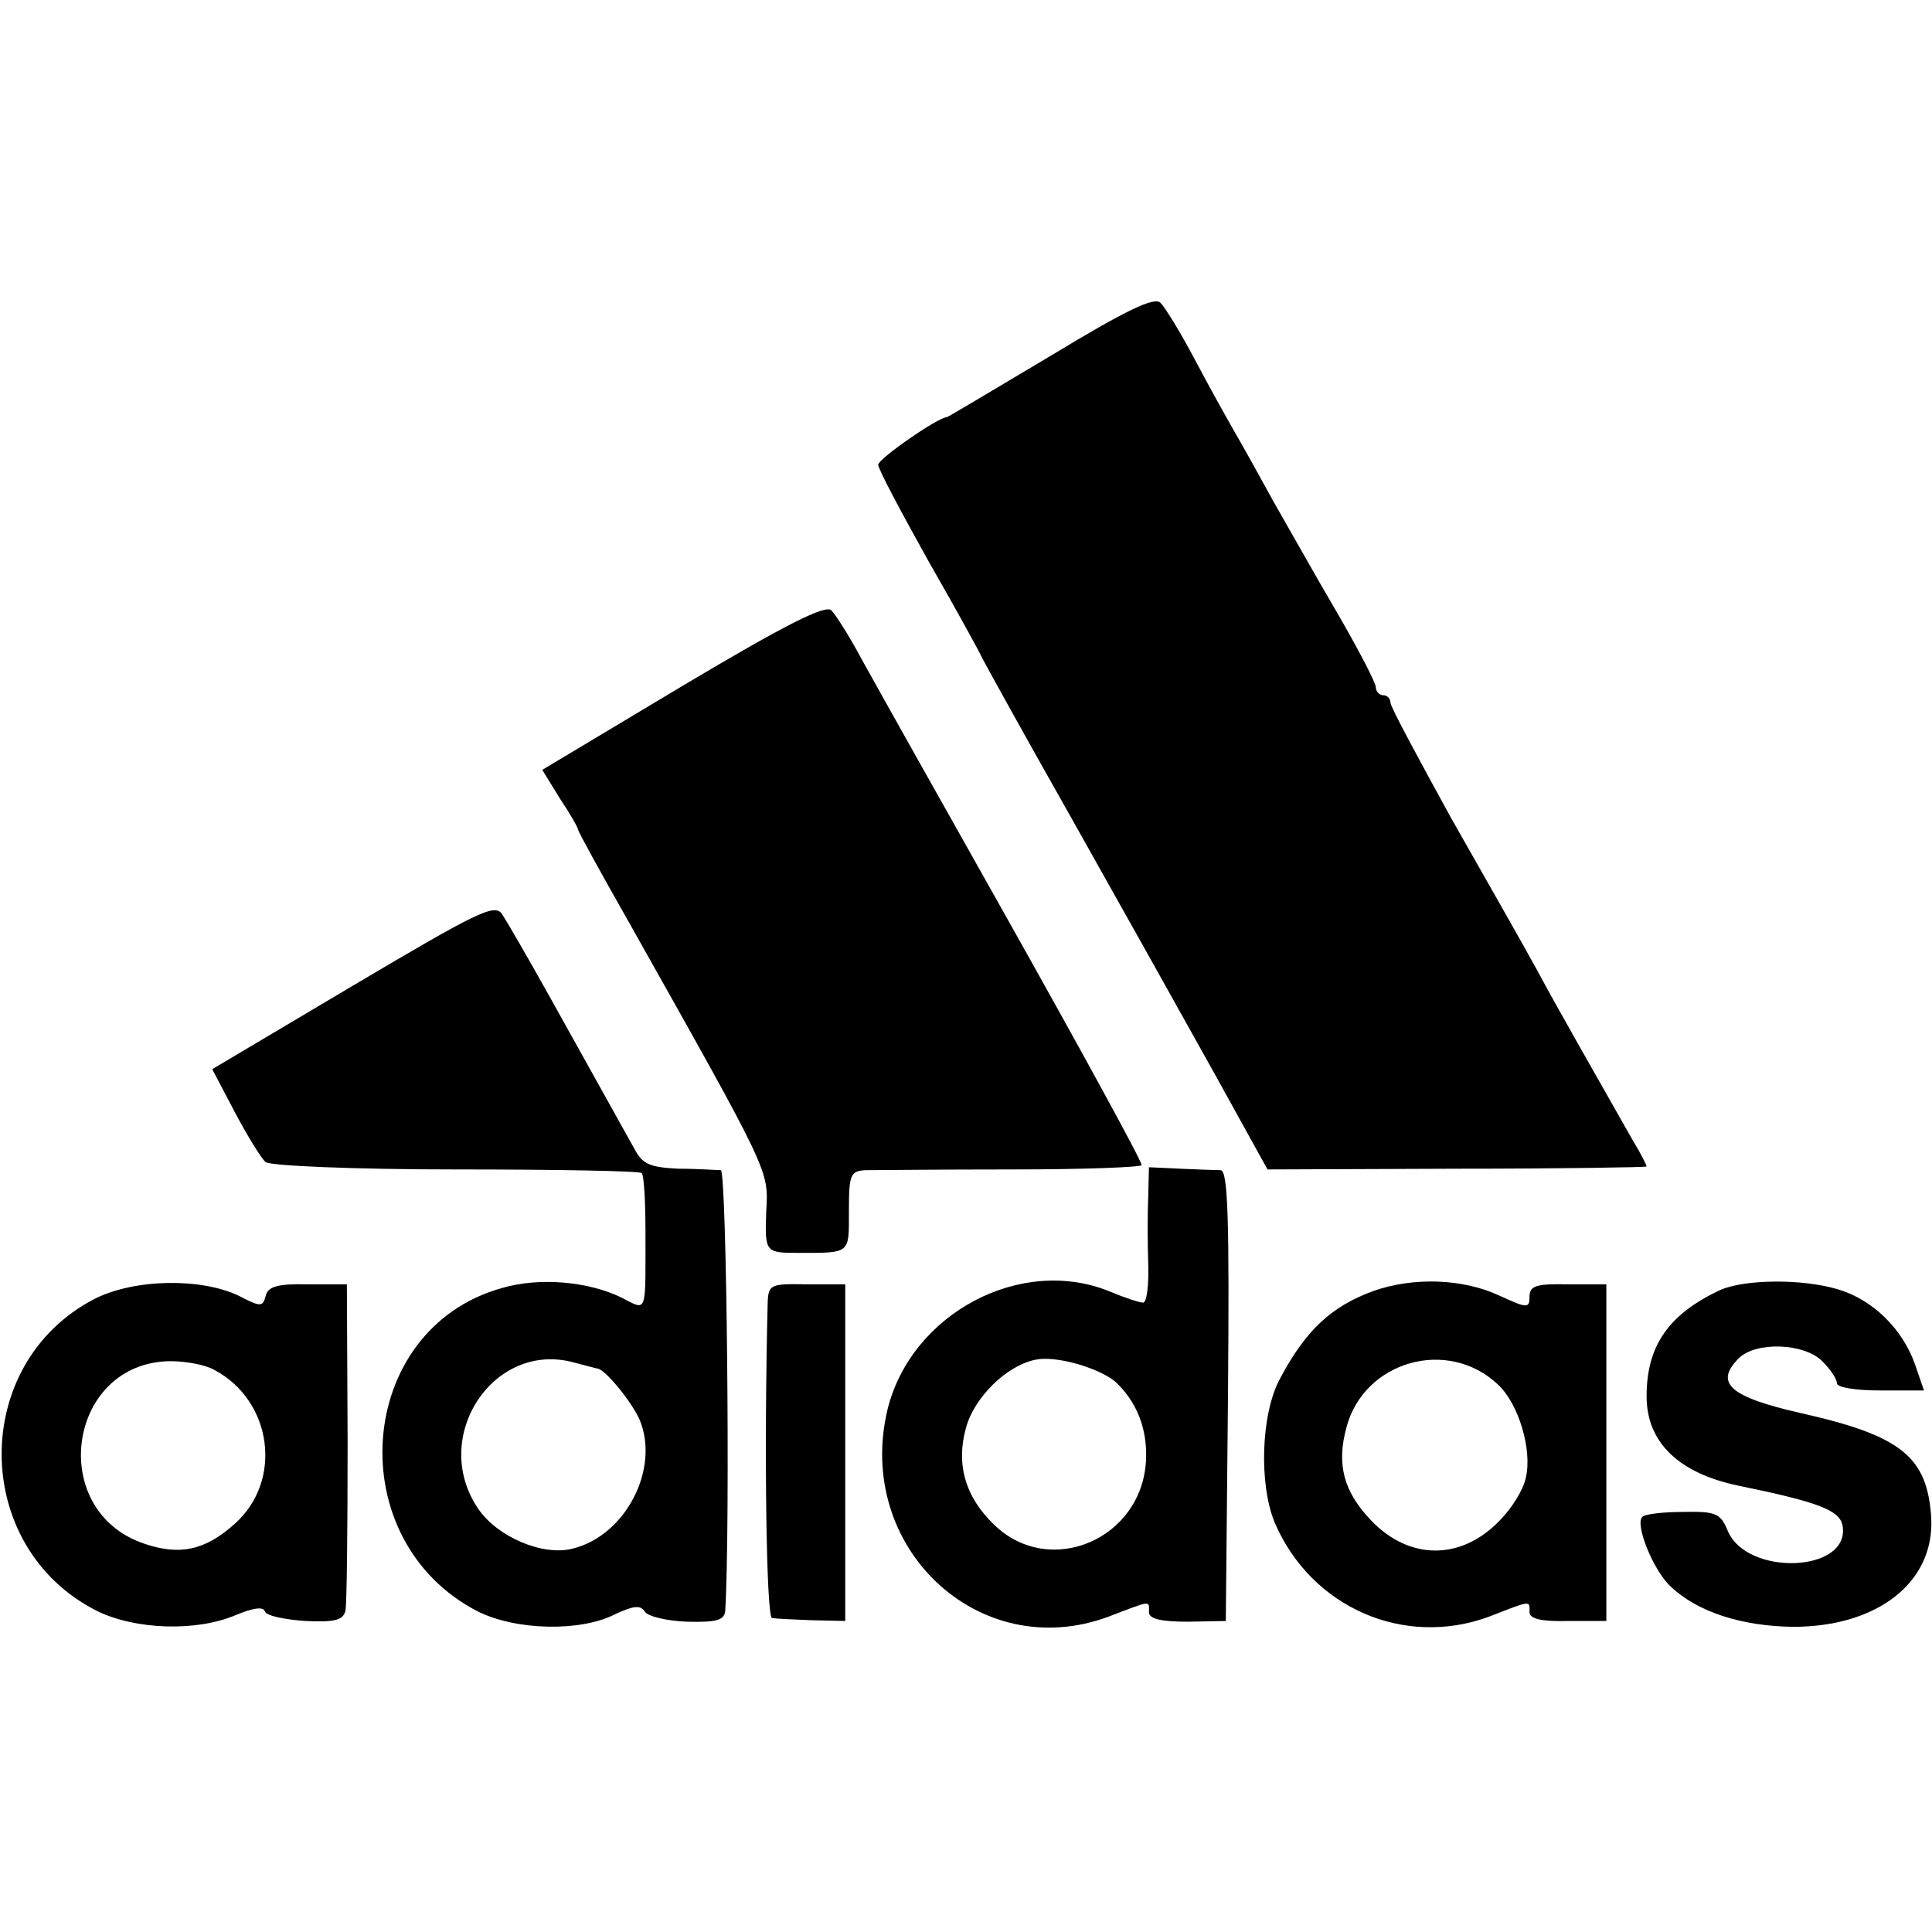
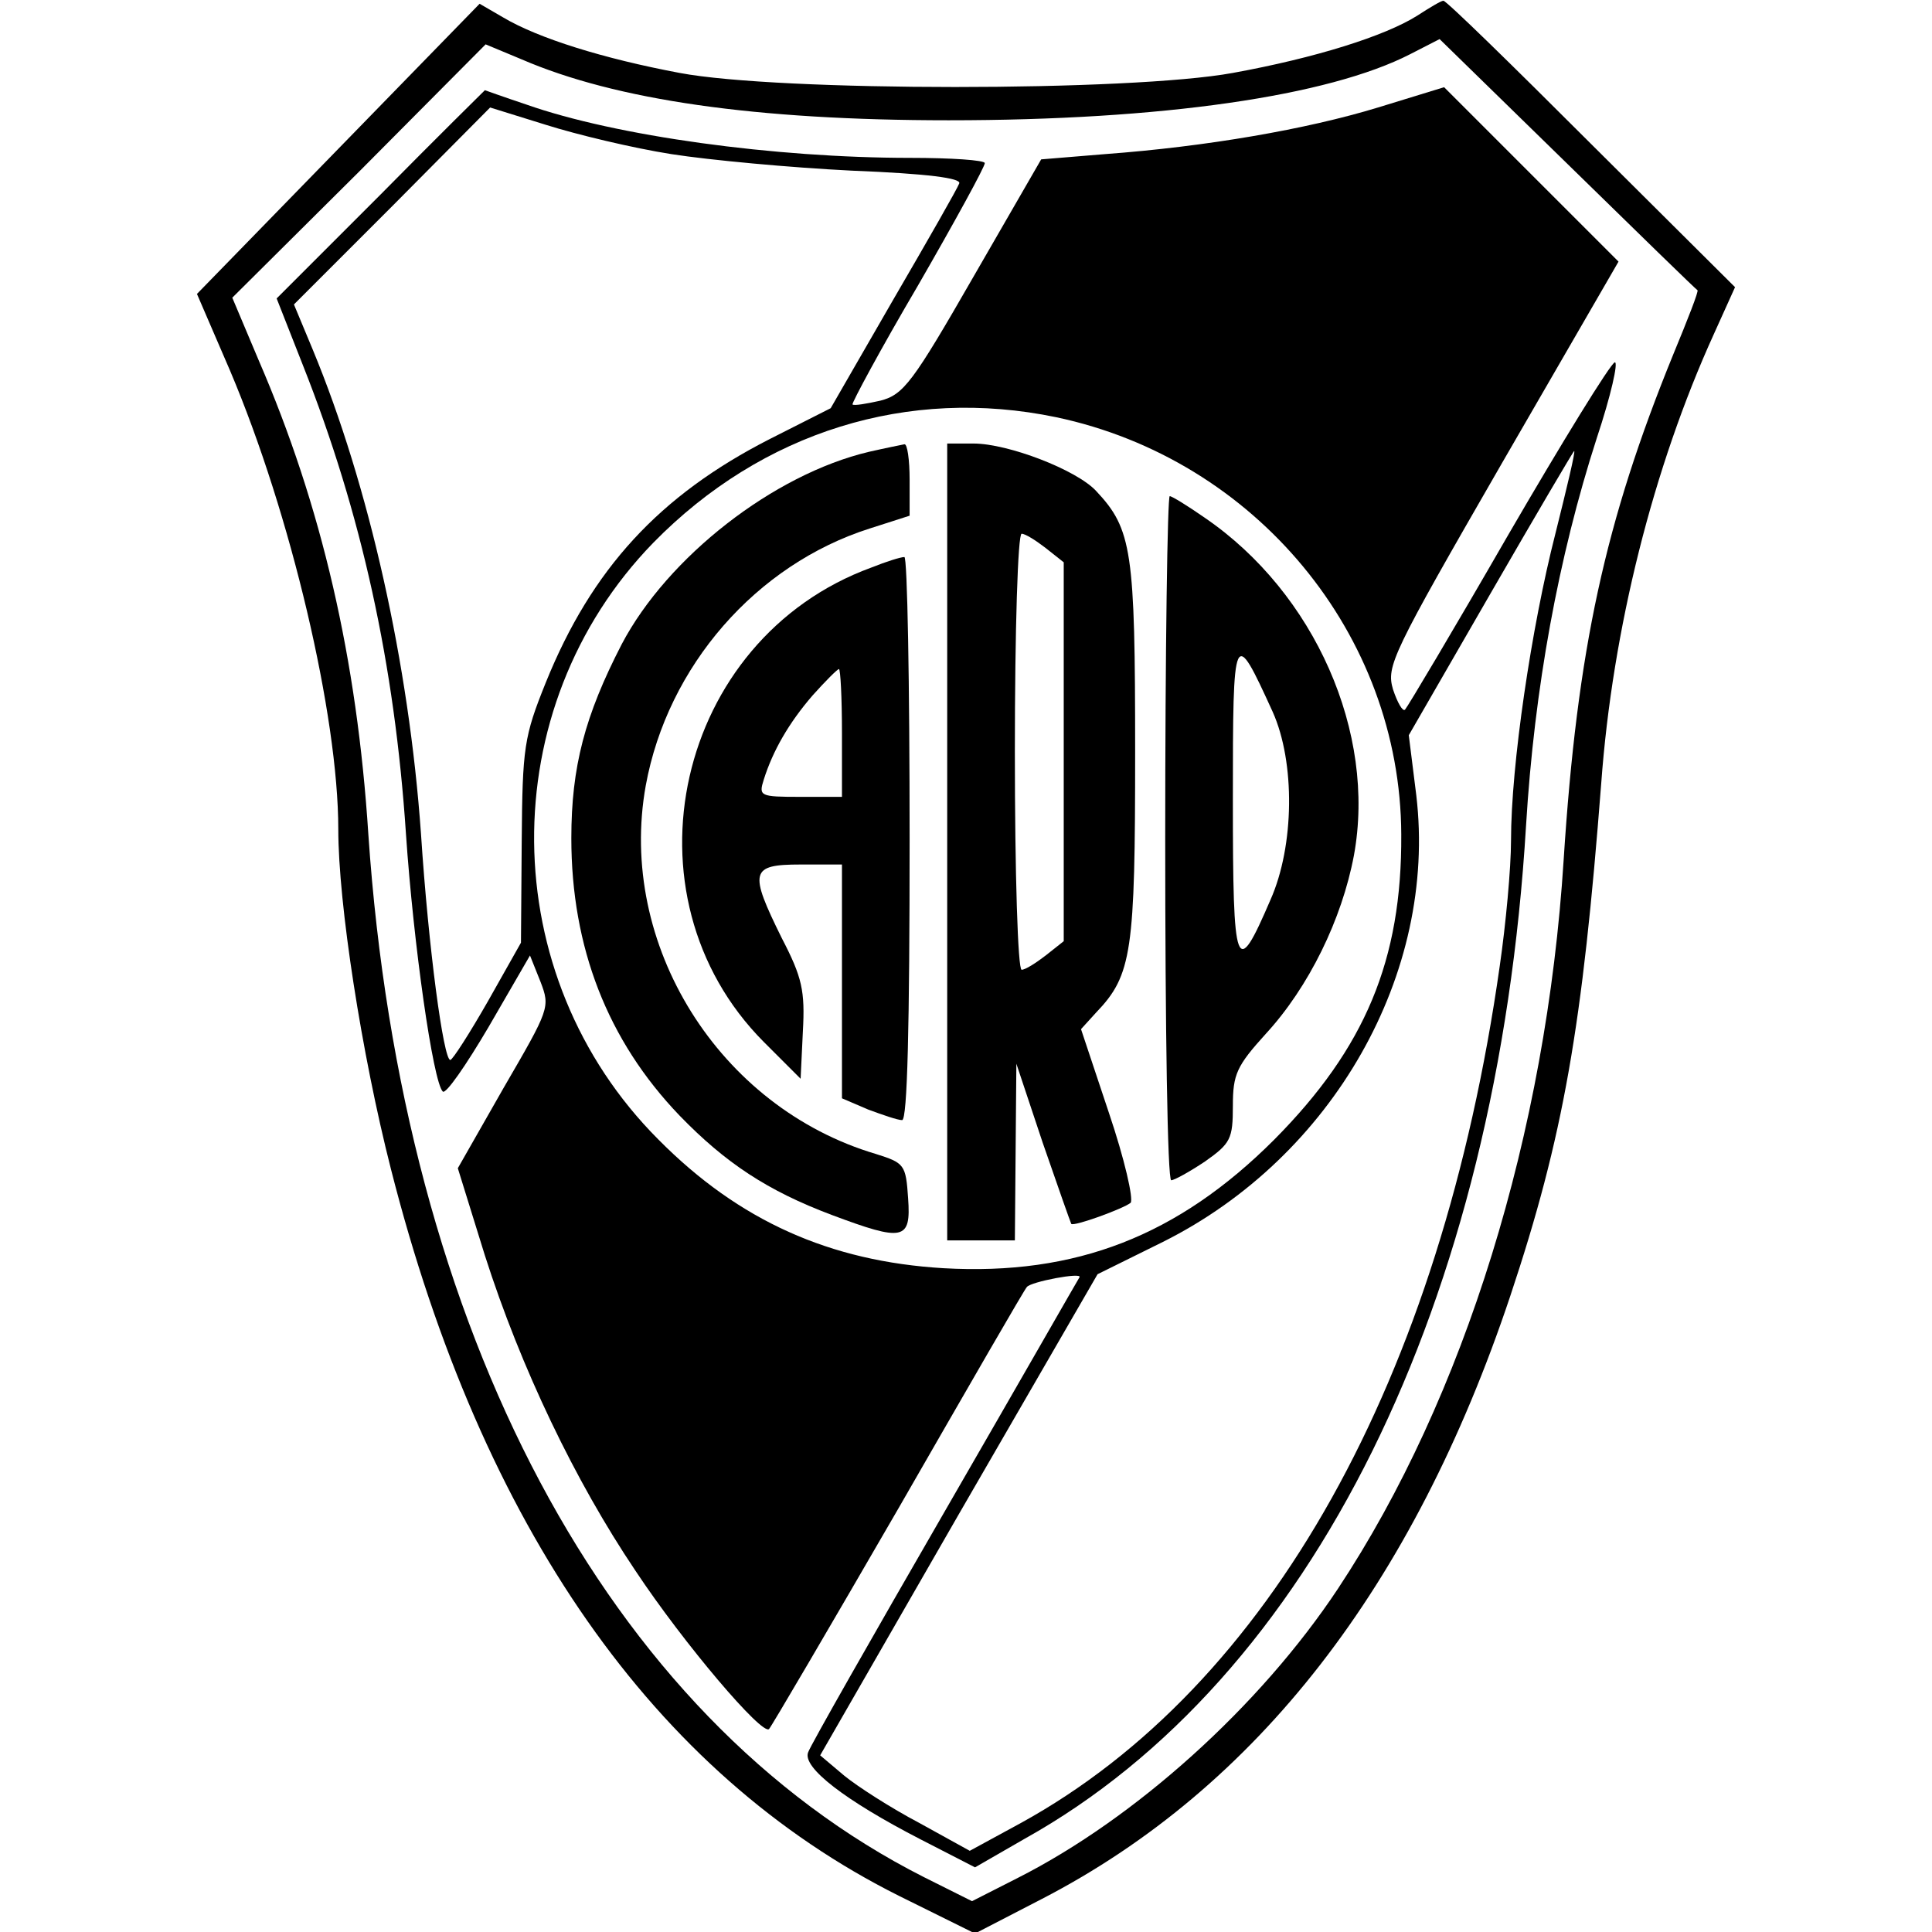
- <svg xmlns="http://www.w3.org/2000/svg" version="1.0" width="264pt" height="264pt" viewBox="0 0 264 264" preserveAspectRatio="xMidYMid meet">
-   <g transform="translate(0,264) scale(0.1,-0.1)" fill="#000000" stroke="none">
-     <path d="M1436 2154 c-77 -46 -141 -84 -142 -84 -12 0 -94 -57 -94 -65 0 -6 32 -66 70 -134 39 -68 70 -125 70 -126 0 -1 55 -101 123 -221 68 -121 156 -278 196 -350 l73 -132 259 1 c142 0 259 2 259 3 0 2 -8 18 -19 36 -55 97 -102 179 -131 233 -18 33 -71 126 -117 207 -45 82 -83 152 -83 158 0 5 -4 10 -10 10 -5 0 -10 5 -10 11 0 6 -24 52 -53 102 -30 51 -68 119 -87 152 -18 33 -42 76 -53 95 -11 19 -36 64 -55 100 -19 36 -40 70 -46 76 -8 9 -46 -9 -150 -72z" />
-     <path d="M933 1703 l-192 -115 24 -39 c14 -21 25 -40 25 -43 0 -2 30 -57 67 -122 198 -352 193 -342 190 -400 -2 -55 -1 -56 43 -56 73 0 70 -2 70 57 0 50 2 55 23 56 12 0 102 1 200 1 97 0 177 3 177 6 0 6 -85 161 -181 332 -85 151 -176 313 -202 360 -16 30 -35 60 -41 66 -8 8 -62 -19 -203 -103z" />
-     <path d="M482 1293 l-192 -114 31 -59 c17 -32 36 -63 42 -68 7 -5 120 -10 260 -10 136 0 251 -2 254 -5 3 -4 5 -39 5 -79 0 -117 3 -109 -33 -91 -45 22 -112 28 -163 13 -201 -56 -222 -345 -33 -442 52 -26 140 -28 187 -4 26 12 35 13 41 4 4 -7 31 -13 58 -14 40 -1 51 2 52 15 7 114 2 601 -6 602 -5 0 -31 2 -58 2 -39 2 -49 6 -60 27 -8 14 -25 45 -39 70 -14 25 -49 88 -78 140 -29 52 -58 102 -64 111 -10 15 -35 2 -204 -98z m334 -523 c10 0 47 -45 58 -70 28 -67 -19 -158 -91 -176 -41 -11 -104 16 -130 55 -66 98 22 230 132 199 16 -4 30 -8 31 -8z" />
-     <path d="M1569 1005 c-1 -22 -1 -64 0 -92 1 -29 -2 -53 -7 -53 -5 0 -26 7 -45 15 -121 50 -271 -29 -304 -160 -46 -189 125 -350 302 -284 60 23 55 22 55 6 0 -9 16 -13 53 -13 l52 1 3 308 c2 242 0 307 -10 308 -7 0 -32 1 -55 2 l-43 2 -1 -40z m-45 -253 c29 -27 44 -64 42 -107 -5 -108 -131 -162 -207 -89 -40 38 -53 83 -39 133 11 41 55 85 95 93 28 6 86 -11 109 -30z" />
-     <path d="M129 865 c-170 -88 -169 -339 3 -426 52 -26 136 -29 190 -6 24 10 38 12 40 5 2 -6 27 -11 55 -13 40 -2 52 1 55 14 2 9 3 113 3 231 l-1 215 -53 0 c-42 1 -55 -3 -58 -16 -4 -15 -7 -15 -36 0 -51 25 -143 24 -198 -4z m164 -97 c79 -42 94 -151 28 -210 -41 -37 -76 -44 -125 -27 -133 46 -103 248 37 249 21 0 48 -5 60 -12z" />
-     <path d="M1049 860 c-5 -197 -2 -430 6 -431 6 -1 30 -2 55 -3 l45 -1 0 230 0 230 -52 0 c-50 1 -53 0 -54 -25z" />
-     <path d="M1877 876 c-58 -21 -93 -54 -128 -120 -26 -48 -29 -144 -7 -197 50 -116 177 -171 293 -128 59 23 55 22 55 6 0 -9 16 -13 53 -12 l52 0 0 230 0 230 -52 0 c-44 1 -53 -2 -53 -17 0 -16 -3 -16 -42 2 -50 23 -117 25 -171 6z m170 -128 c28 -26 47 -89 38 -127 -3 -16 -19 -42 -36 -59 -53 -55 -124 -54 -176 1 -37 39 -47 76 -33 127 24 90 138 123 207 58z" />
-     <path d="M2350 877 c-70 -33 -100 -76 -100 -145 0 -63 44 -105 125 -122 112 -23 140 -34 143 -56 9 -63 -131 -68 -157 -6 -10 24 -16 27 -61 26 -28 0 -53 -3 -56 -7 -10 -10 15 -73 39 -95 37 -35 97 -54 167 -55 116 0 193 61 189 148 -5 84 -40 113 -178 144 -97 22 -119 41 -85 75 23 23 89 21 114 -4 11 -11 20 -24 20 -30 0 -6 26 -10 59 -10 l60 0 -12 35 c-17 49 -58 89 -105 103 -49 15 -129 14 -162 -1z" />
+ <svg xmlns="http://www.w3.org/2000/svg" version="1.0" width="257pt" height="257pt" viewBox="0 0 257 257" preserveAspectRatio="xMidYMid meet">
+   <g transform="translate(0,257) scale(0.1,-0.1)" fill="#000000" stroke="none">
+     <path d="M1885 2549 c-43 -27 -135 -56 -245 -76 -136 -25 -604 -25 -736 0 -101 19 -188 46 -235 74 l-31 18 -188 -193 -188 -193 44 -102 c81 -191 144 -459 144 -610 0 -99 31 -299 70 -452 121 -476 350 -804 676 -967 l101 -50 89 46 c286 148 494 416 623 802 71 213 96 358 121 682 15 205 69 420 150 598 l28 62 -192 191 c-105 105 -193 191 -196 190 -3 0 -18 -9 -35 -20z m373 -365 c2 -1 -13 -39 -32 -85 -91 -223 -128 -393 -146 -673 -23 -363 -132 -715 -300 -969 -104 -157 -270 -306 -426 -385 l-61 -31 -64 32 c-421 213 -694 726 -739 1387 -15 233 -62 437 -146 631 l-35 83 169 168 168 169 48 -20 c125 -54 311 -81 568 -81 283 0 505 32 614 88 l39 20 170 -166 c94 -92 171 -167 173 -168z" />
+     <path d="M506 2311 l-138 -138 35 -89 c78 -197 122 -398 137 -623 10 -147 36 -330 49 -343 4 -4 31 35 61 86 l55 95 14 -35 c13 -34 12 -36 -49 -141 l-61 -107 36 -116 c48 -150 120 -300 200 -419 65 -98 169 -220 178 -211 3 3 81 136 173 295 92 160 168 292 170 293 5 7 74 20 70 13 -2 -3 -82 -143 -179 -311 -97 -168 -179 -312 -182 -321 -8 -20 49 -64 150 -116 l72 -37 66 38 c382 213 629 713 667 1348 11 182 43 357 94 515 19 57 29 102 24 101 -6 -2 -70 -106 -142 -230 -72 -125 -134 -229 -137 -232 -3 -3 -10 9 -16 27 -9 31 -2 46 145 301 l155 268 -116 116 -116 116 -88 -27 c-95 -29 -228 -52 -363 -62 l-85 -7 -90 -156 c-81 -141 -93 -157 -124 -165 -18 -4 -35 -7 -37 -5 -1 2 37 73 87 158 49 85 89 158 89 163 0 4 -45 7 -99 7 -181 0 -392 29 -511 71 -30 10 -55 19 -55 19 0 0 -63 -62 -139 -139z m387 54 c51 -8 159 -18 240 -22 101 -4 146 -10 143 -17 -2 -6 -42 -76 -88 -155 l-83 -144 -81 -41 c-147 -75 -237 -173 -298 -324 -29 -72 -31 -86 -32 -211 l-1 -135 -44 -78 c-24 -42 -47 -78 -50 -78 -9 0 -29 148 -39 301 -16 226 -69 463 -144 644 l-25 60 131 131 130 131 74 -23 c41 -13 116 -31 167 -39z m512 -350 c265 -56 458 -289 459 -555 1 -167 -48 -284 -169 -406 -128 -128 -264 -181 -440 -171 -151 9 -272 63 -379 171 -218 218 -221 574 -7 794 145 148 339 208 536 167z m664 -155 c-32 -125 -59 -308 -59 -408 0 -37 -7 -112 -15 -167 -78 -550 -306 -958 -637 -1140 l-68 -37 -67 37 c-38 20 -83 49 -100 63 l-32 27 184 320 185 320 87 43 c226 113 365 357 337 594 l-10 80 109 189 c60 104 110 189 111 189 2 0 -10 -50 -25 -110z" />
+     <path d="M1156 1969 c-127 -30 -268 -140 -329 -256 -49 -95 -67 -163 -67 -258 0 -145 48 -269 144 -369 61 -63 117 -100 202 -132 96 -36 106 -34 102 22 -3 45 -5 47 -43 59 -209 62 -344 279 -306 490 29 159 147 294 298 342 l53 17 0 48 c0 26 -3 48 -7 47 -5 -1 -25 -5 -47 -10z" />
+     <path d="M1260 1450 l0 -530 45 0 45 0 1 118 1 117 35 -105 c20 -58 37 -106 38 -108 3 -4 69 20 79 28 4 5 -8 58 -29 120 l-37 111 20 22 c48 50 52 81 52 347 0 267 -4 296 -52 347 -26 28 -117 63 -163 63 l-35 0 0 -530z m131 391 l24 -19 0 -252 0 -252 -24 -19 c-13 -10 -27 -19 -32 -19 -5 0 -9 127 -9 290 0 163 4 290 9 290 5 0 19 -9 32 -19z" />
+     <path d="M1550 1455 c0 -250 3 -455 8 -455 4 0 24 11 45 25 34 24 37 30 37 74 0 42 5 53 44 96 57 62 101 152 117 237 30 163 -52 349 -198 449 -23 16 -44 29 -47 29 -3 0 -6 -205 -6 -455z m143 168 c30 -67 29 -178 -3 -250 -46 -107 -50 -96 -50 133 0 229 1 231 53 117z" />
+     <path d="M1159 1815 c-260 -95 -337 -436 -143 -631 l49 -49 3 63 c3 54 -1 72 -28 124 -44 89 -42 98 25 98 l55 0 0 -156 0 -155 35 -15 c19 -7 39 -14 45 -14 7 0 10 124 10 375 0 206 -3 375 -7 374 -5 0 -24 -6 -44 -14z m-39 -220 l0 -85 -56 0 c-53 0 -55 1 -48 23 12 38 33 75 65 112 17 19 33 35 35 35 2 0 4 -38 4 -85z" />
  </g>
</svg>
